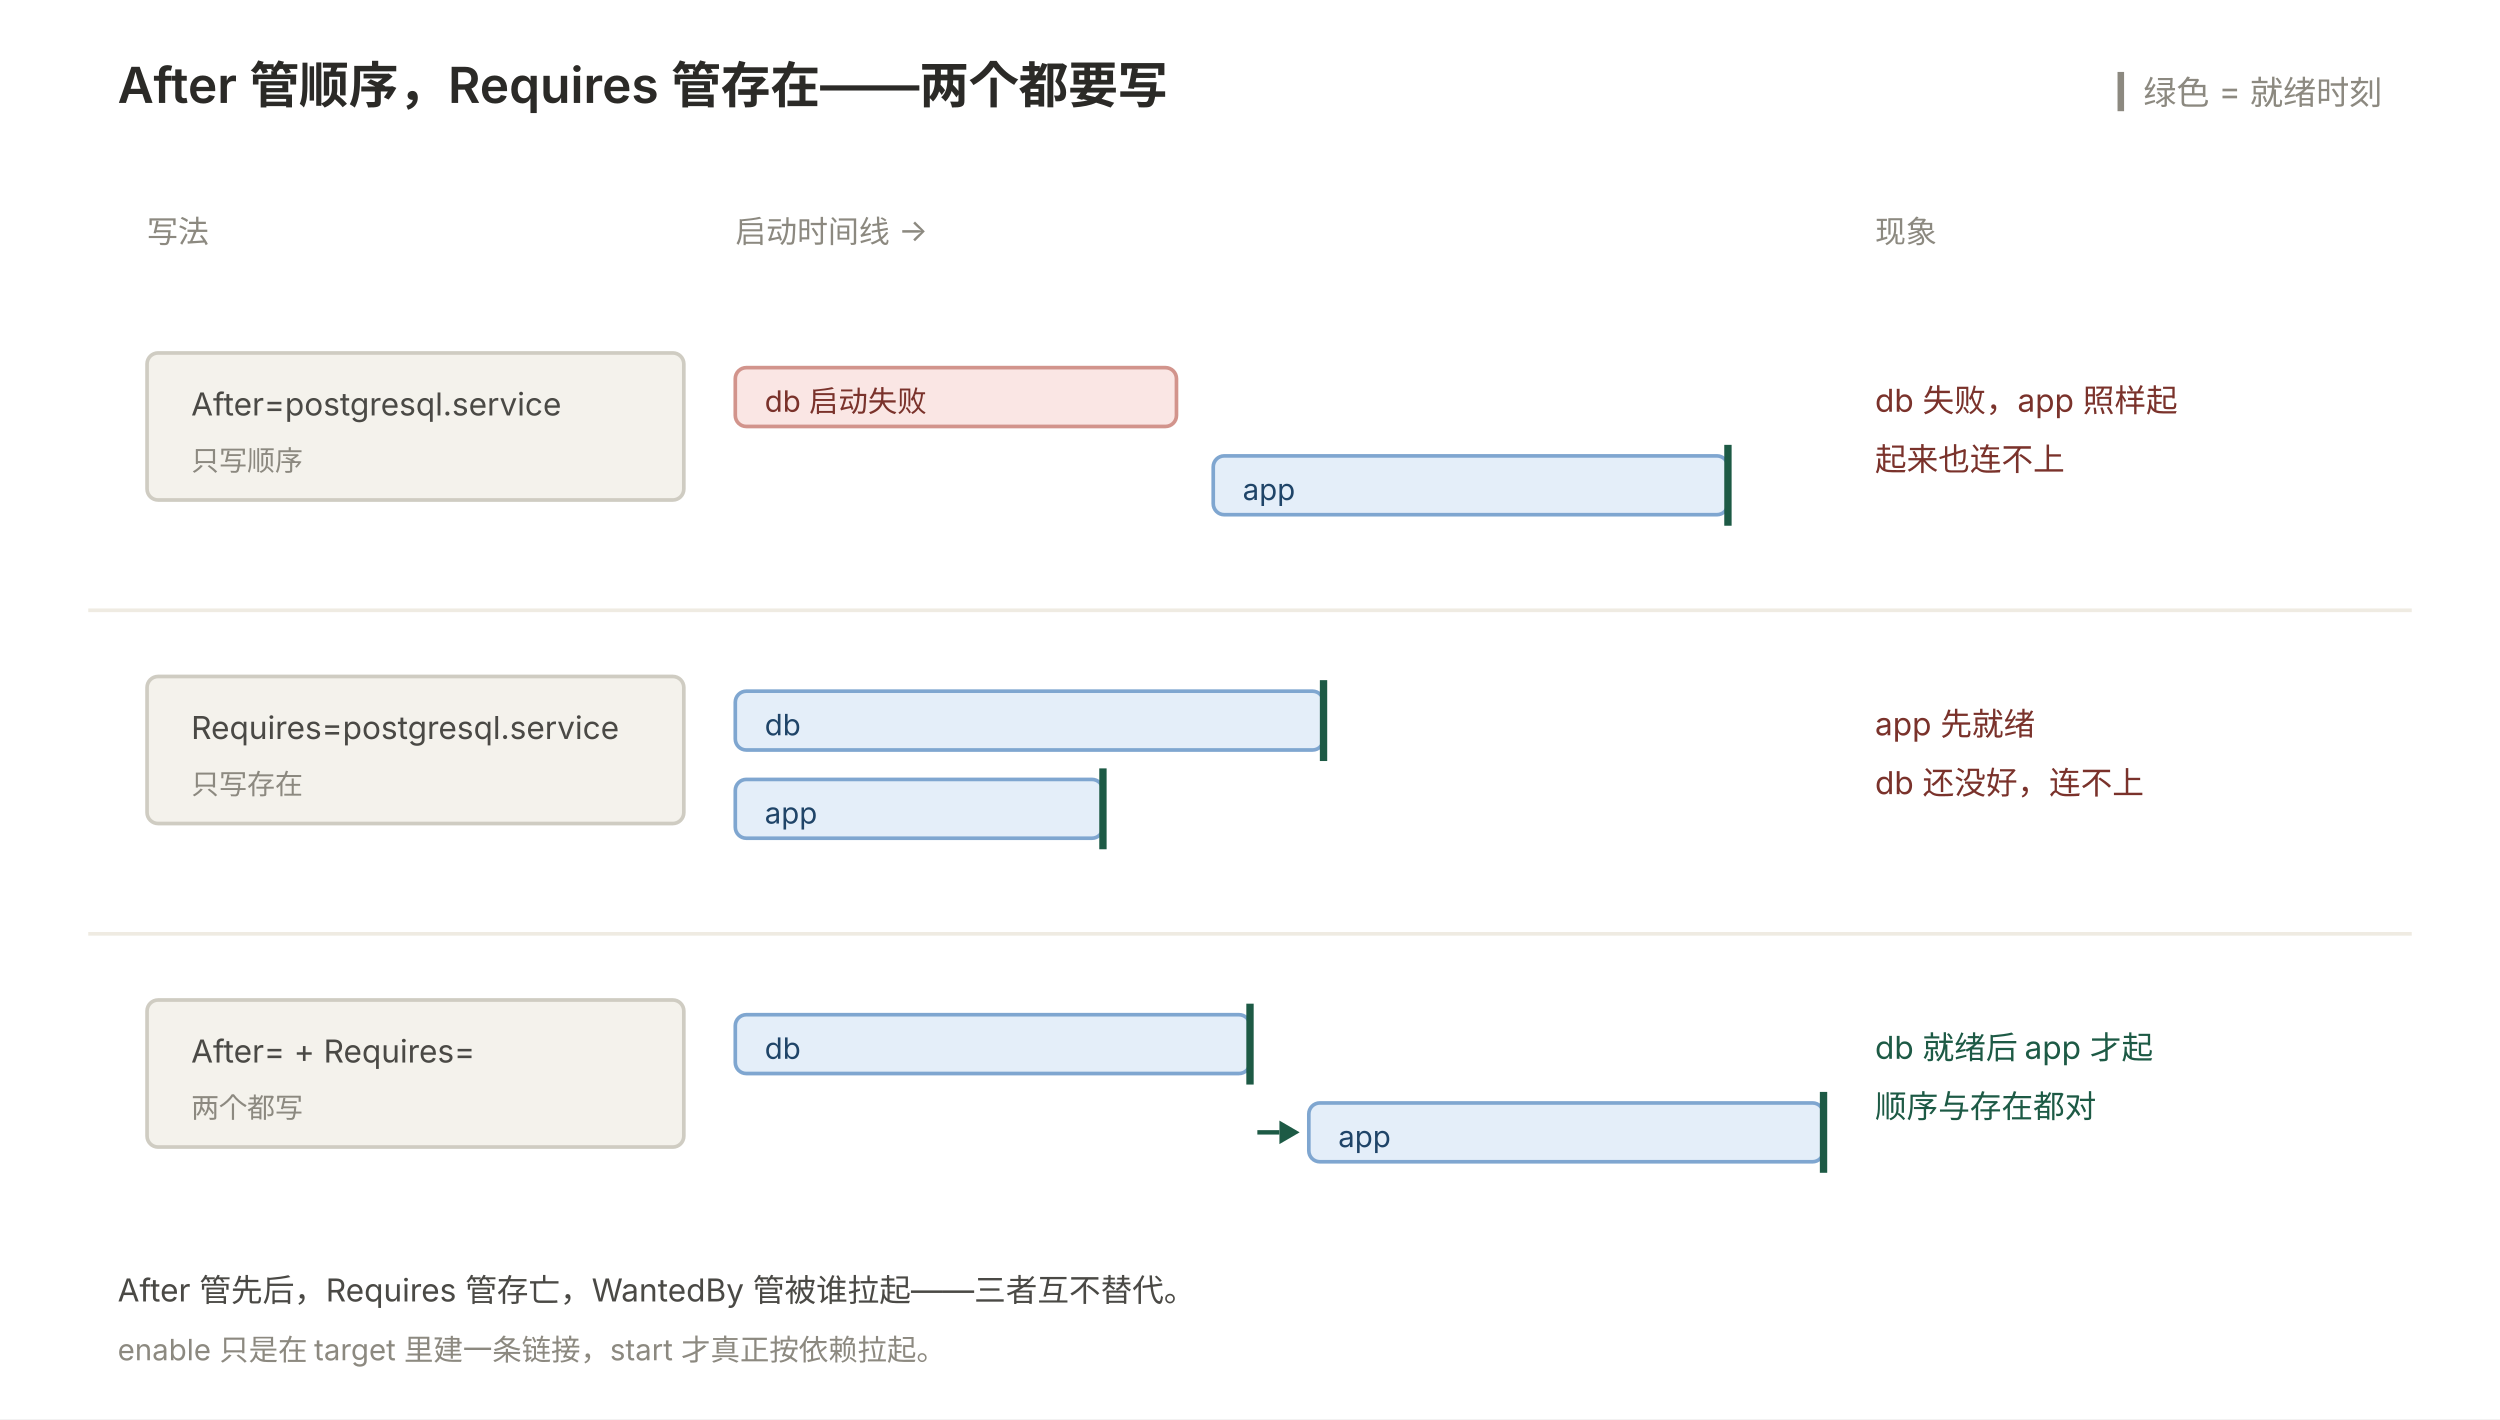
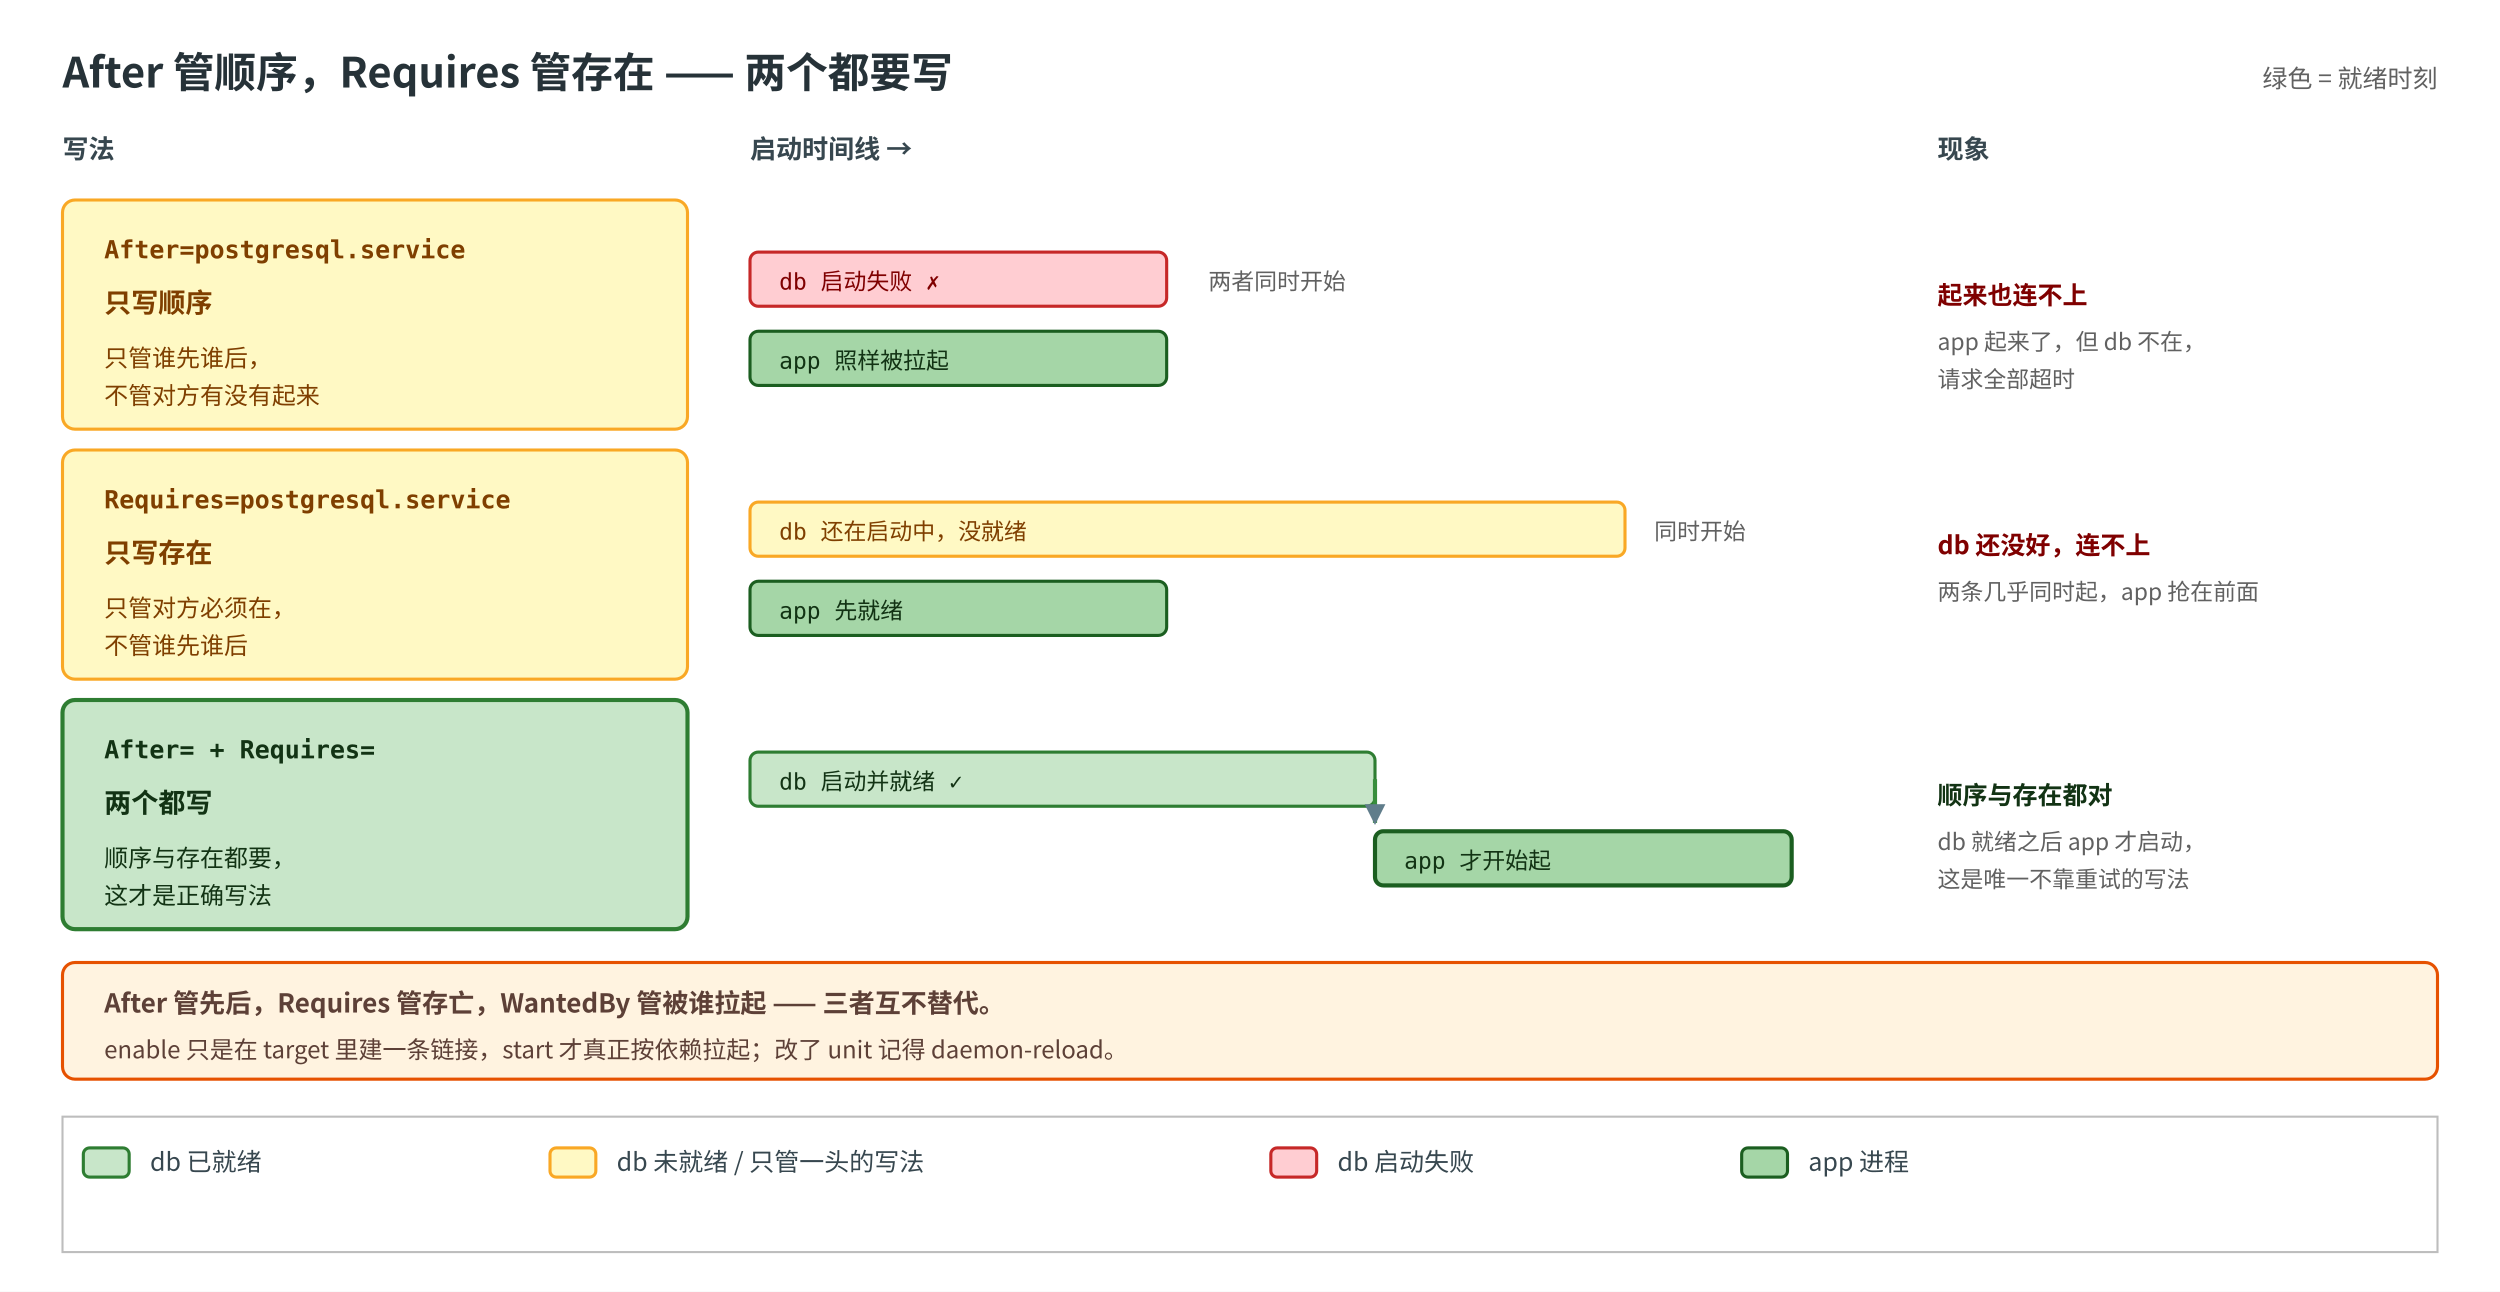
- <svg xmlns="http://www.w3.org/2000/svg" viewBox="0 0 1200 681.18" width="1200" height="681.18" font-family="-apple-system, 'Segoe UI', 'Microsoft YaHei', 'PingFang SC', sans-serif">
-   <g transform="scale(1.764706)">
-     <rect width="680" height="386" fill="#FFFFFF" />
-     <text x="32" y="28" font-size="13.5" font-weight="600" fill="#2B2A27">After 管顺序，Requires 管存在——两个都要写</text>
-     <text x="648" y="28" font-size="9" fill="#8C8980" text-anchor="end">▎绿色 = 就绪时刻</text>
-     <text x="40" y="66" font-size="8.4" fill="#8C8980">写法</text>
-     <text x="200" y="66" font-size="8.4" fill="#8C8980">启动时间线 →</text>
-     <text x="510" y="66" font-size="8.4" fill="#8C8980">现象</text>
-     <rect x="40" y="96" width="146" height="40" rx="3" fill="#F4F2EC" stroke="#CFCCC2" stroke-width="1" />
-     <text x="52" y="113" font-size="8.6" fill="#4A4945">After=postgresql.service</text>
-     <text x="52" y="128" font-size="7.6" fill="#8C8980">只写顺序</text>
-     <rect x="200" y="100" width="120" height="16" rx="3" fill="#FAE6E4" stroke="#D2948C" stroke-width="1" />
-     <text x="208" y="112" font-size="8" fill="#7A322B">db 启动失败</text>
-     <rect x="330" y="124" width="140" height="16" rx="3" fill="#E4EEF9" stroke="#7FA6D0" stroke-width="1" />
-     <text x="338" y="136" font-size="8" fill="#1F4468">app</text>
-     <line x1="470" y1="121" x2="470" y2="143" stroke="#1D5A45" stroke-width="2" />
-     <text x="510" y="112" font-size="8.6" fill="#7A322B">db 失败，app 照样起</text>
-     <text x="510" y="128" font-size="8.6" fill="#7A322B">起来也连不上</text>
-     <line x1="24" y1="166" x2="656" y2="166" stroke="#EFEBE2" stroke-width="1" />
-     <rect x="40" y="184" width="146" height="40" rx="3" fill="#F4F2EC" stroke="#CFCCC2" stroke-width="1" />
-     <text x="52" y="201" font-size="8.6" fill="#4A4945">Requires=postgresql.service</text>
-     <text x="52" y="216" font-size="7.6" fill="#8C8980">只写存在</text>
-     <rect x="200" y="188" width="160" height="16" rx="3" fill="#E4EEF9" stroke="#7FA6D0" stroke-width="1" />
-     <text x="208" y="200" font-size="8" fill="#1F4468">db</text>
-     <line x1="360" y1="185" x2="360" y2="207" stroke="#1D5A45" stroke-width="2" />
-     <rect x="200" y="212" width="100" height="16" rx="3" fill="#E4EEF9" stroke="#7FA6D0" stroke-width="1" />
-     <text x="208" y="224" font-size="8" fill="#1F4468">app</text>
-     <line x1="300" y1="209" x2="300" y2="231" stroke="#1D5A45" stroke-width="2" />
-     <text x="510" y="200" font-size="8.6" fill="#7A322B">app 先就绪</text>
-     <text x="510" y="216" font-size="8.6" fill="#7A322B">db 还没好，连不上</text>
-     <line x1="24" y1="254" x2="656" y2="254" stroke="#EFEBE2" stroke-width="1" />
-     <rect x="40" y="272" width="146" height="40" rx="3" fill="#F4F2EC" stroke="#CFCCC2" stroke-width="1" />
-     <text x="52" y="289" font-size="8.6" fill="#4A4945">After= + Requires=</text>
-     <text x="52" y="304" font-size="7.6" fill="#8C8980">两个都写</text>
-     <rect x="200" y="276" width="140" height="16" rx="3" fill="#E4EEF9" stroke="#7FA6D0" stroke-width="1" />
-     <text x="208" y="288" font-size="8" fill="#1F4468">db</text>
-     <line x1="340" y1="273" x2="340" y2="295" stroke="#1D5A45" stroke-width="2" />
-     <line x1="342" y1="308" x2="348" y2="308" stroke="#1D5A45" stroke-width="1.2" />
-     <polygon points="348,304.8 353.5,308 348,311.2" fill="#1D5A45" />
-     <rect x="356" y="300" width="140" height="16" rx="3" fill="#E4EEF9" stroke="#7FA6D0" stroke-width="1" />
-     <text x="364" y="312" font-size="8" fill="#1F4468">app</text>
-     <line x1="496" y1="297" x2="496" y2="319" stroke="#1D5A45" stroke-width="2" />
-     <text x="510" y="288" font-size="8.6" fill="#1D5A45">db 就绪后 app 才起</text>
-     <text x="510" y="304" font-size="8.6" fill="#1D5A45">顺序与存在都对</text>
-     <text x="32" y="354" font-size="8.6" fill="#4A4945">After 管先后，Requires 管存亡，WantedBy 管被谁拉起——三者互不替代。</text>
-     <text x="32" y="370" font-size="8" fill="#8C8980">enable 只是在 target 里建一条链接，start 才真正按依赖拉起。</text>
-   </g>
+ <svg xmlns="http://www.w3.org/2000/svg" viewBox="0 0 1200 620" font-family="'Microsoft YaHei','PingFang SC','Noto Sans CJK SC',sans-serif">
+   <rect x="0" y="0" width="1200" height="620" fill="#ffffff" />
+   <defs>
+     <marker id="arrow" viewBox="0 0 10 10" refX="9" refY="5" markerWidth="10" markerHeight="10" markerUnits="userSpaceOnUse" orient="auto-start-reverse">
+       <path d="M 0 0 L 10 5 L 0 10 z" fill="#607d8b" />
+     </marker>
+   </defs>
+   <text x="30" y="42" font-size="20" font-weight="bold" fill="#263238">After 管顺序，Requires 管存在 —— 两个都要写</text>
+   <text x="1170" y="42" font-size="12" fill="#616161" text-anchor="end">绿色 = 就绪时刻</text>
+   <text x="30" y="76" font-size="12.5" font-weight="bold" fill="#37474f">写法</text>
+   <text x="360" y="76" font-size="12.5" font-weight="bold" fill="#37474f">启动时间线 →</text>
+   <text x="930" y="76" font-size="12.5" font-weight="bold" fill="#37474f">现象</text>
+   <rect x="30" y="96" width="300" height="110" rx="6" fill="#fff9c4" stroke="#f9a825" stroke-width="1.5" />
+   <text x="50" y="124" font-size="12" font-weight="bold" fill="#7f3f00" font-family="ui-monospace,Menlo,Consolas,monospace">After=postgresql.service</text>
+   <text x="50" y="150" font-size="13" font-weight="bold" fill="#7f3f00">只写顺序</text>
+   <text x="50" y="176" font-size="11.5" fill="#7f3f00">只管谁先谁后，</text>
+   <text x="50" y="194" font-size="11.5" fill="#7f3f00">不管对方有没有起来</text>
+   <rect x="360" y="121" width="200" height="26" rx="4" fill="#ffcdd2" stroke="#c62828" stroke-width="1.5" />
+   <text x="374" y="139" font-size="11" fill="#7f0000" font-family="ui-monospace,Menlo,Consolas,monospace">db 启动失败 ✗</text>
+   <rect x="360" y="159" width="200" height="26" rx="4" fill="#a5d6a7" stroke="#1b5e20" stroke-width="1.5" />
+   <text x="374" y="177" font-size="11" fill="#123314" font-family="ui-monospace,Menlo,Consolas,monospace">app 照样被拉起</text>
+   <text x="580" y="139" font-size="11" fill="#616161">两者同时开始</text>
+   <text x="930" y="146" font-size="12" font-weight="bold" fill="#7f0000">起来也连不上</text>
+   <text x="930" y="168" font-size="11" fill="#616161">app 起来了，但 db 不在，</text>
+   <text x="930" y="186" font-size="11" fill="#616161">请求全部超时</text>
+   <rect x="30" y="216" width="300" height="110" rx="6" fill="#fff9c4" stroke="#f9a825" stroke-width="1.5" />
+   <text x="50" y="244" font-size="12" font-weight="bold" fill="#7f3f00" font-family="ui-monospace,Menlo,Consolas,monospace">Requires=postgresql.service</text>
+   <text x="50" y="270" font-size="13" font-weight="bold" fill="#7f3f00">只写存在</text>
+   <text x="50" y="296" font-size="11.5" fill="#7f3f00">只管对方必须在，</text>
+   <text x="50" y="314" font-size="11.5" fill="#7f3f00">不管谁先谁后</text>
+   <rect x="360" y="241" width="420" height="26" rx="4" fill="#fff9c4" stroke="#f9a825" stroke-width="1.5" />
+   <text x="374" y="259" font-size="11" fill="#7f3f00" font-family="ui-monospace,Menlo,Consolas,monospace">db 还在启动中，没就绪</text>
+   <rect x="360" y="279" width="200" height="26" rx="4" fill="#a5d6a7" stroke="#1b5e20" stroke-width="1.5" />
+   <text x="374" y="297" font-size="11" fill="#123314" font-family="ui-monospace,Menlo,Consolas,monospace">app 先就绪</text>
+   <text x="794" y="259" font-size="11" fill="#616161">同时开始</text>
+   <text x="930" y="266" font-size="12" font-weight="bold" fill="#7f0000">db 还没好，连不上</text>
+   <text x="930" y="288" font-size="11" fill="#616161">两条几乎同时起，app 抢在前面</text>
+   <rect x="30" y="336" width="300" height="110" rx="6" fill="#c8e6c9" stroke="#2e7d32" stroke-width="2" />
+   <text x="50" y="364" font-size="12" font-weight="bold" fill="#123314" font-family="ui-monospace,Menlo,Consolas,monospace">After= + Requires=</text>
+   <text x="50" y="390" font-size="13" font-weight="bold" fill="#123314">两个都写</text>
+   <text x="50" y="416" font-size="11.5" fill="#123314">顺序与存在都要，</text>
+   <text x="50" y="434" font-size="11.5" fill="#123314">这才是正确写法</text>
+   <rect x="360" y="361" width="300" height="26" rx="4" fill="#c8e6c9" stroke="#2e7d32" stroke-width="1.5" />
+   <text x="374" y="379" font-size="11" fill="#123314" font-family="ui-monospace,Menlo,Consolas,monospace">db 启动并就绪 ✓</text>
+   <rect x="660" y="399" width="200" height="26" rx="4" fill="#a5d6a7" stroke="#1b5e20" stroke-width="2" />
+   <text x="674" y="417" font-size="11" fill="#123314" font-family="ui-monospace,Menlo,Consolas,monospace">app 才开始起</text>
+   <line x1="660" y1="374" x2="660" y2="395" stroke="#388e3c" stroke-width="2" marker-end="url(#arrow)" />
+   <text x="930" y="386" font-size="12" font-weight="bold" fill="#123314">顺序与存在都对</text>
+   <text x="930" y="408" font-size="11" fill="#616161">db 就绪之后 app 才启动，</text>
+   <text x="930" y="426" font-size="11" fill="#616161">这是唯一不靠重试的写法</text>
+   <rect x="30" y="462" width="1140" height="56" rx="6" fill="#fff3e0" stroke="#e65100" stroke-width="1.5" />
+   <text x="50" y="486" font-size="12.5" font-weight="bold" fill="#5d4037">After 管先后，Requires 管存亡，WantedBy 管被谁拉起 —— 三者互不替代。</text>
+   <text x="50" y="508" font-size="11.5" fill="#5d4037">enable 只是在 target 里建一条链接，start 才真正按依赖拉起；改了 unit 记得 daemon-reload。</text>
+   <rect x="30" y="536" width="1140" height="65" fill="#ffffff" stroke="#bdbdbd" stroke-width="1" />
+   <rect x="40" y="551" width="22" height="14" rx="3" fill="#c8e6c9" stroke="#2e7d32" stroke-width="1.5" />
+   <text x="72" y="562" font-size="12" fill="#37474f">db 已就绪</text>
+   <rect x="264" y="551" width="22" height="14" rx="3" fill="#fff9c4" stroke="#f9a825" stroke-width="1.5" />
+   <text x="296" y="562" font-size="12" fill="#37474f">db 未就绪 / 只管一头的写法</text>
+   <rect x="610" y="551" width="22" height="14" rx="3" fill="#ffcdd2" stroke="#c62828" stroke-width="1.5" />
+   <text x="642" y="562" font-size="12" fill="#37474f">db 启动失败</text>
+   <rect x="836" y="551" width="22" height="14" rx="3" fill="#a5d6a7" stroke="#1b5e20" stroke-width="1.5" />
+   <text x="868" y="562" font-size="12" fill="#37474f">app 进程</text>
</svg>
